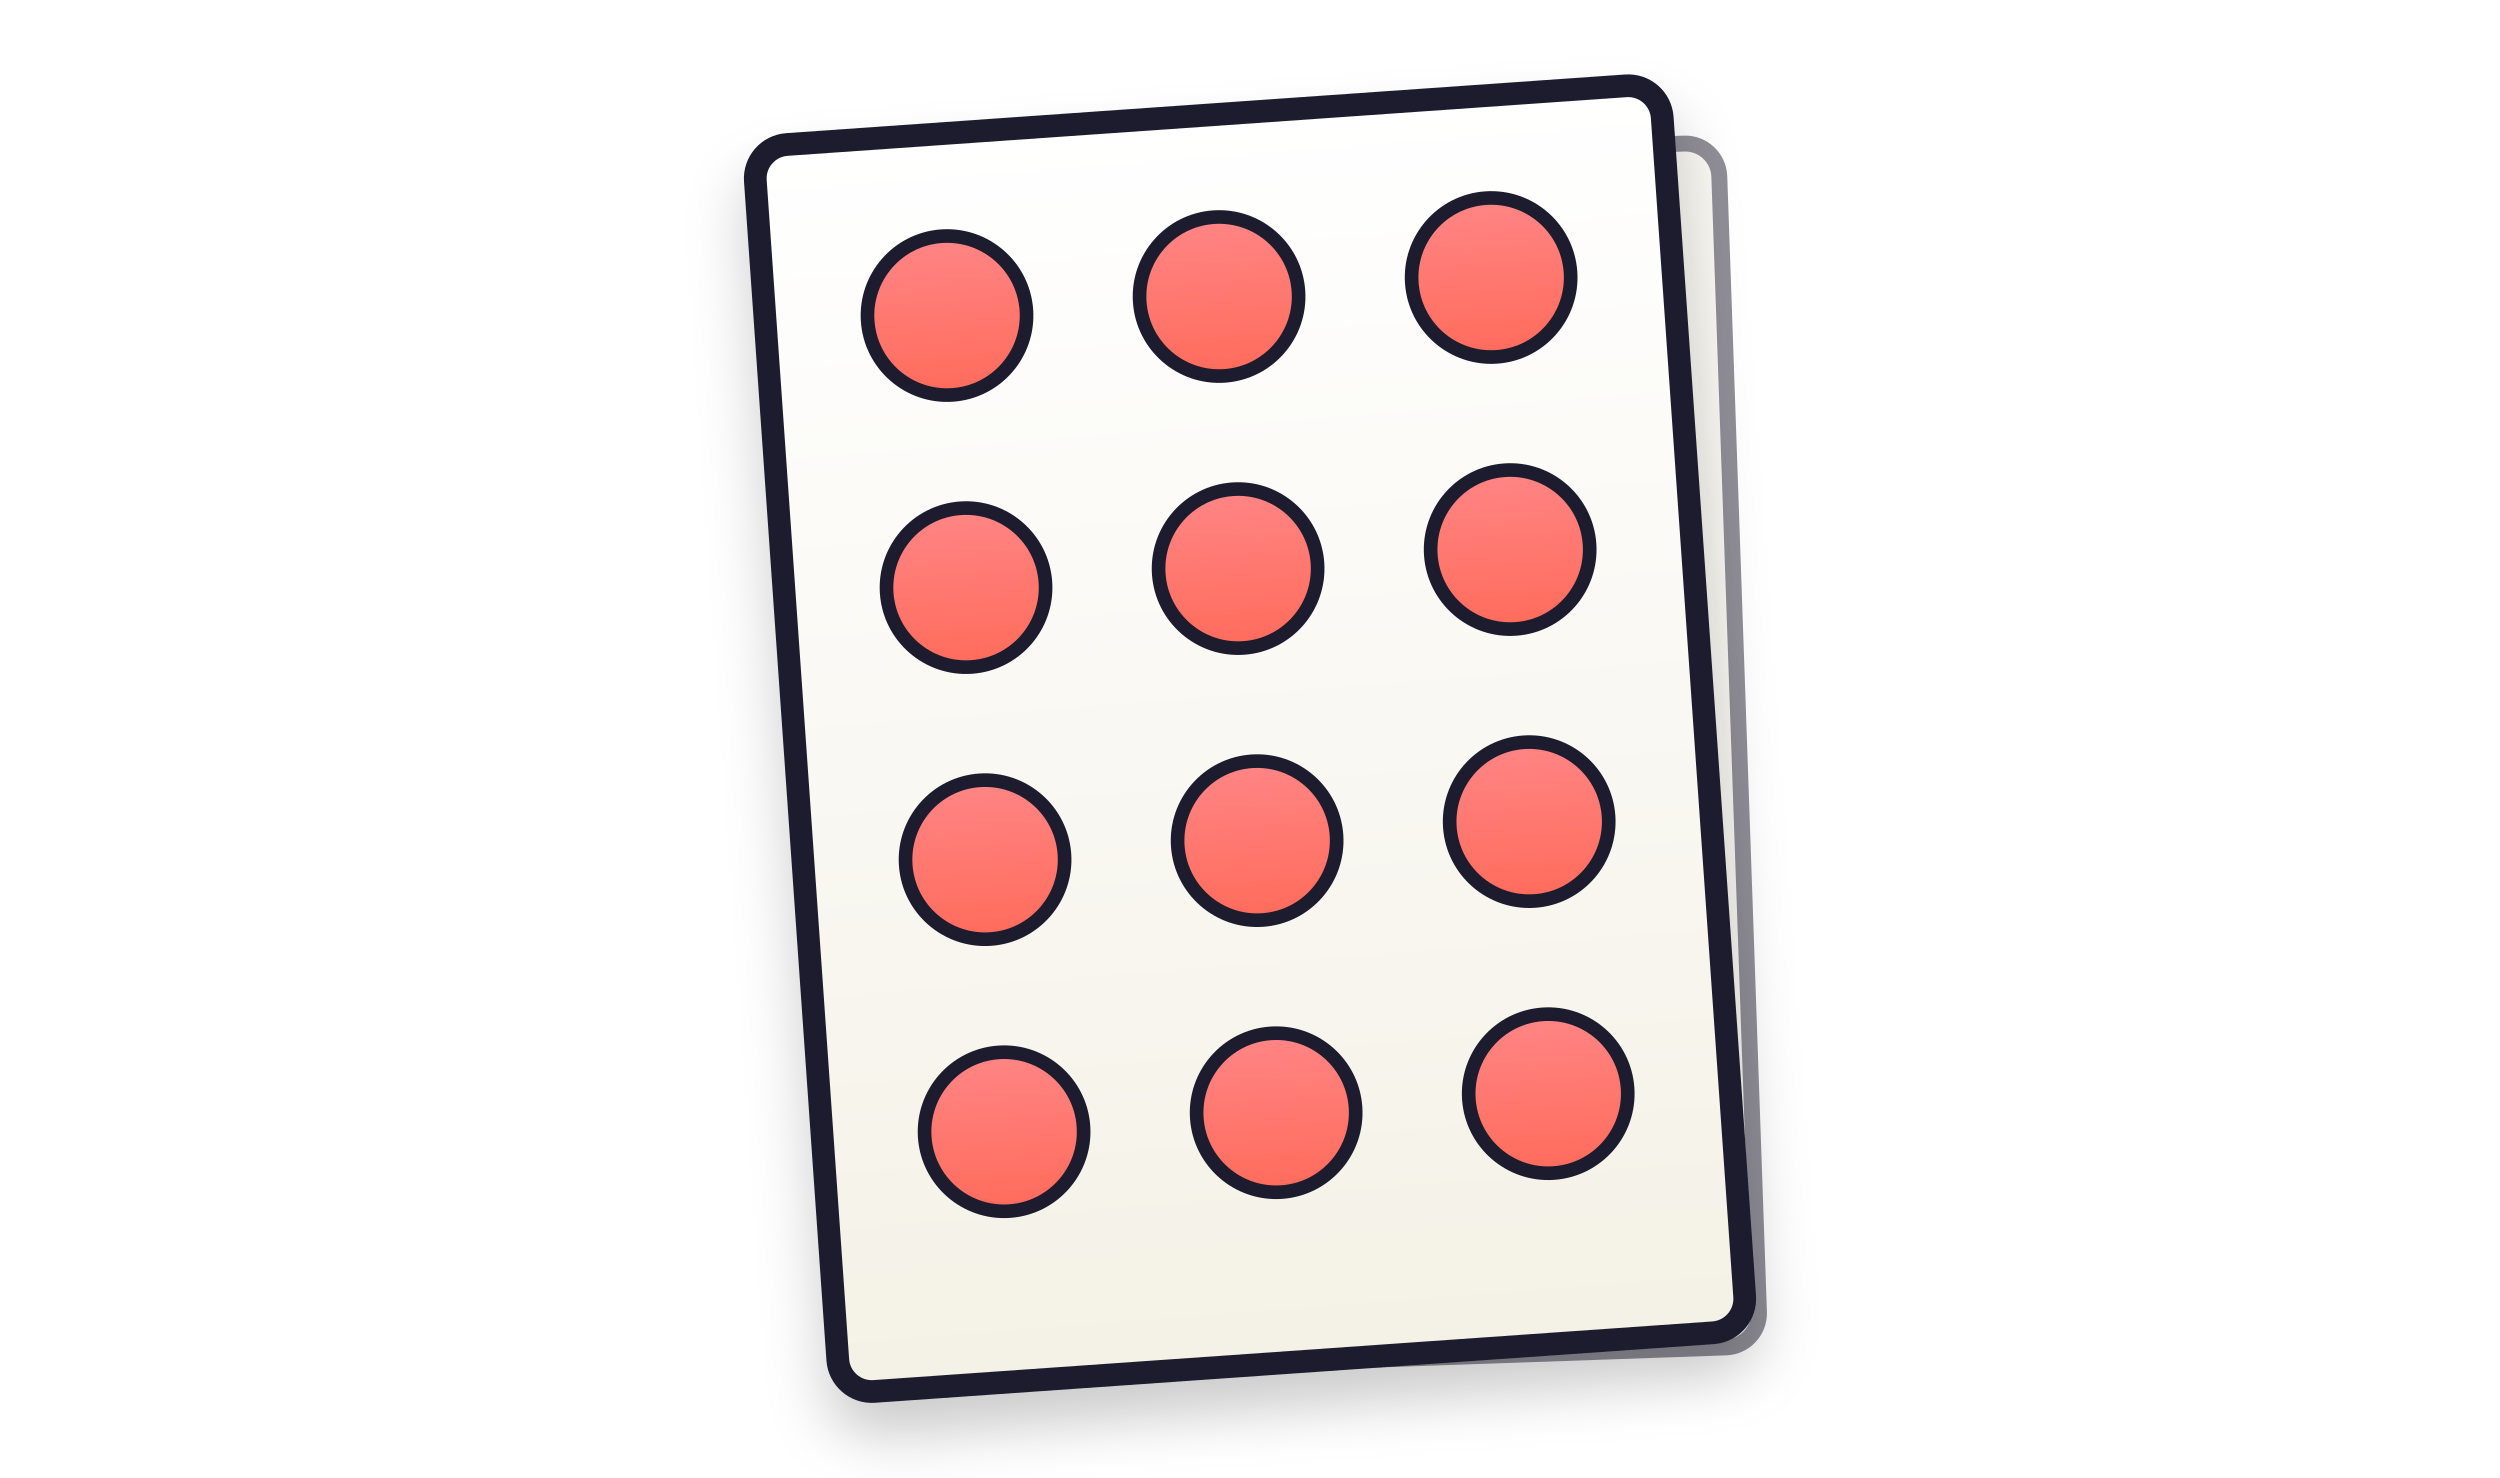
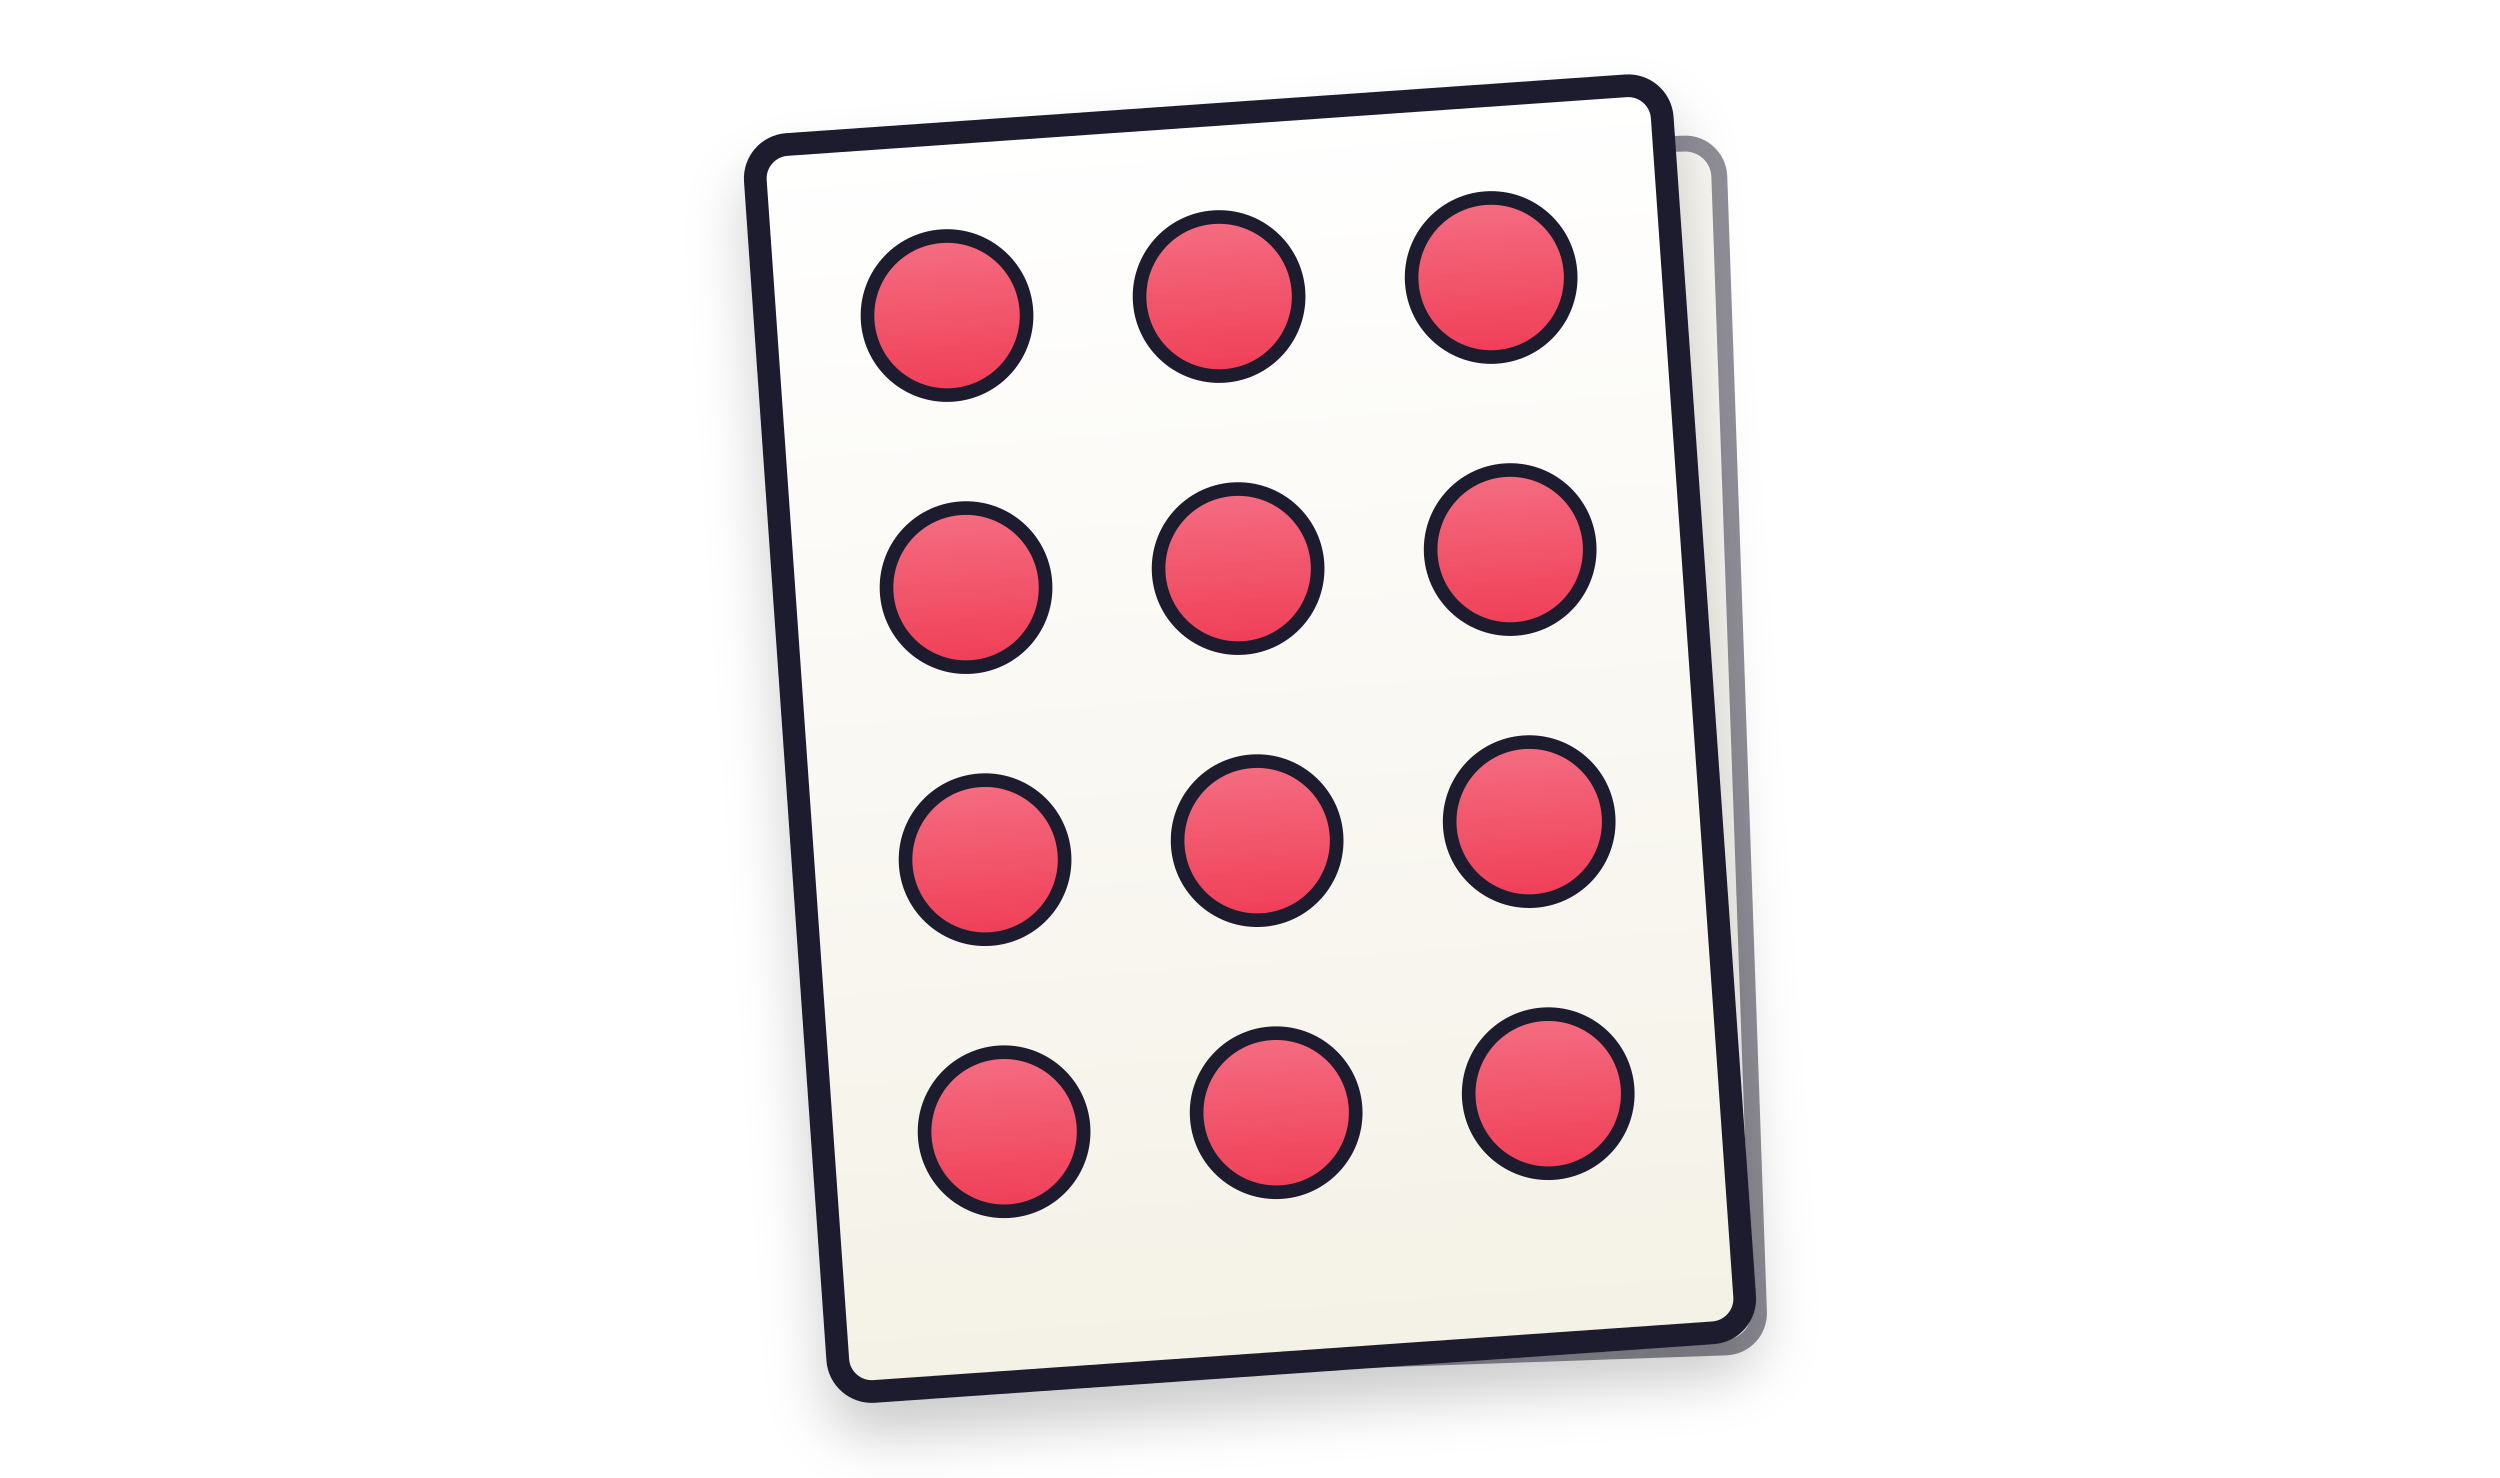
<svg xmlns="http://www.w3.org/2000/svg" width="220" height="130" viewBox="0 0 220 130" fill="none" stroke-linecap="round" stroke-linejoin="round">
  <defs>
    <linearGradient id="tabaka-c-paper" x1="0" y1="0" x2="0" y2="1">
      <stop offset="0%" stop-color="#FFFFFF" />
      <stop offset="100%" stop-color="#F4F1E6" />
    </linearGradient>
    <linearGradient id="tabaka-c-sticker" x1="0" y1="0" x2="0" y2="1">
-       <stop offset="0%" stop-color="#FF8585" />
-       <stop offset="100%" stop-color="#FF6B5B" />
+       <stop offset="0%" stop-color="#f46d82" />
+       <stop offset="100%" stop-color="#ef3e56" />
    </linearGradient>
    <filter id="tabaka-c-shadow" x="-20%" y="-20%" width="140%" height="140%">
      <feGaussianBlur in="SourceAlpha" stdDeviation="2.5" />
      <feOffset dx="0" dy="3" />
      <feComponentTransfer>
        <feFuncA type="linear" slope="0.2" />
      </feComponentTransfer>
      <feMerge>
        <feMergeNode />
        <feMergeNode in="SourceGraphic" />
      </feMerge>
    </filter>
  </defs>
  <g opacity="0.5" transform="rotate(-2 110 65)">
    <rect x="75" y="14" width="78" height="106" rx="3" fill="#F4F1E6" stroke="#1F1B2D" stroke-width="1.4" />
  </g>
  <g filter="url(#tabaka-c-shadow)" transform="rotate(-4 110 65)">
    <rect x="70" y="10" width="80" height="110" rx="3" fill="url(#tabaka-c-paper)" stroke="#1F1B2D" stroke-width="2" />
    <g fill="url(#tabaka-c-sticker)" stroke="#1F1B2D" stroke-width="1.2">
      <circle cx="86" cy="26" r="7" />
      <circle cx="110" cy="26" r="7" />
      <circle cx="134" cy="26" r="7" />
      <circle cx="86" cy="50" r="7" />
      <circle cx="110" cy="50" r="7" />
      <circle cx="134" cy="50" r="7" />
      <circle cx="86" cy="74" r="7" />
      <circle cx="110" cy="74" r="7" />
      <circle cx="134" cy="74" r="7" />
      <circle cx="86" cy="98" r="7" />
      <circle cx="110" cy="98" r="7" />
      <circle cx="134" cy="98" r="7" />
    </g>
  </g>
</svg>
